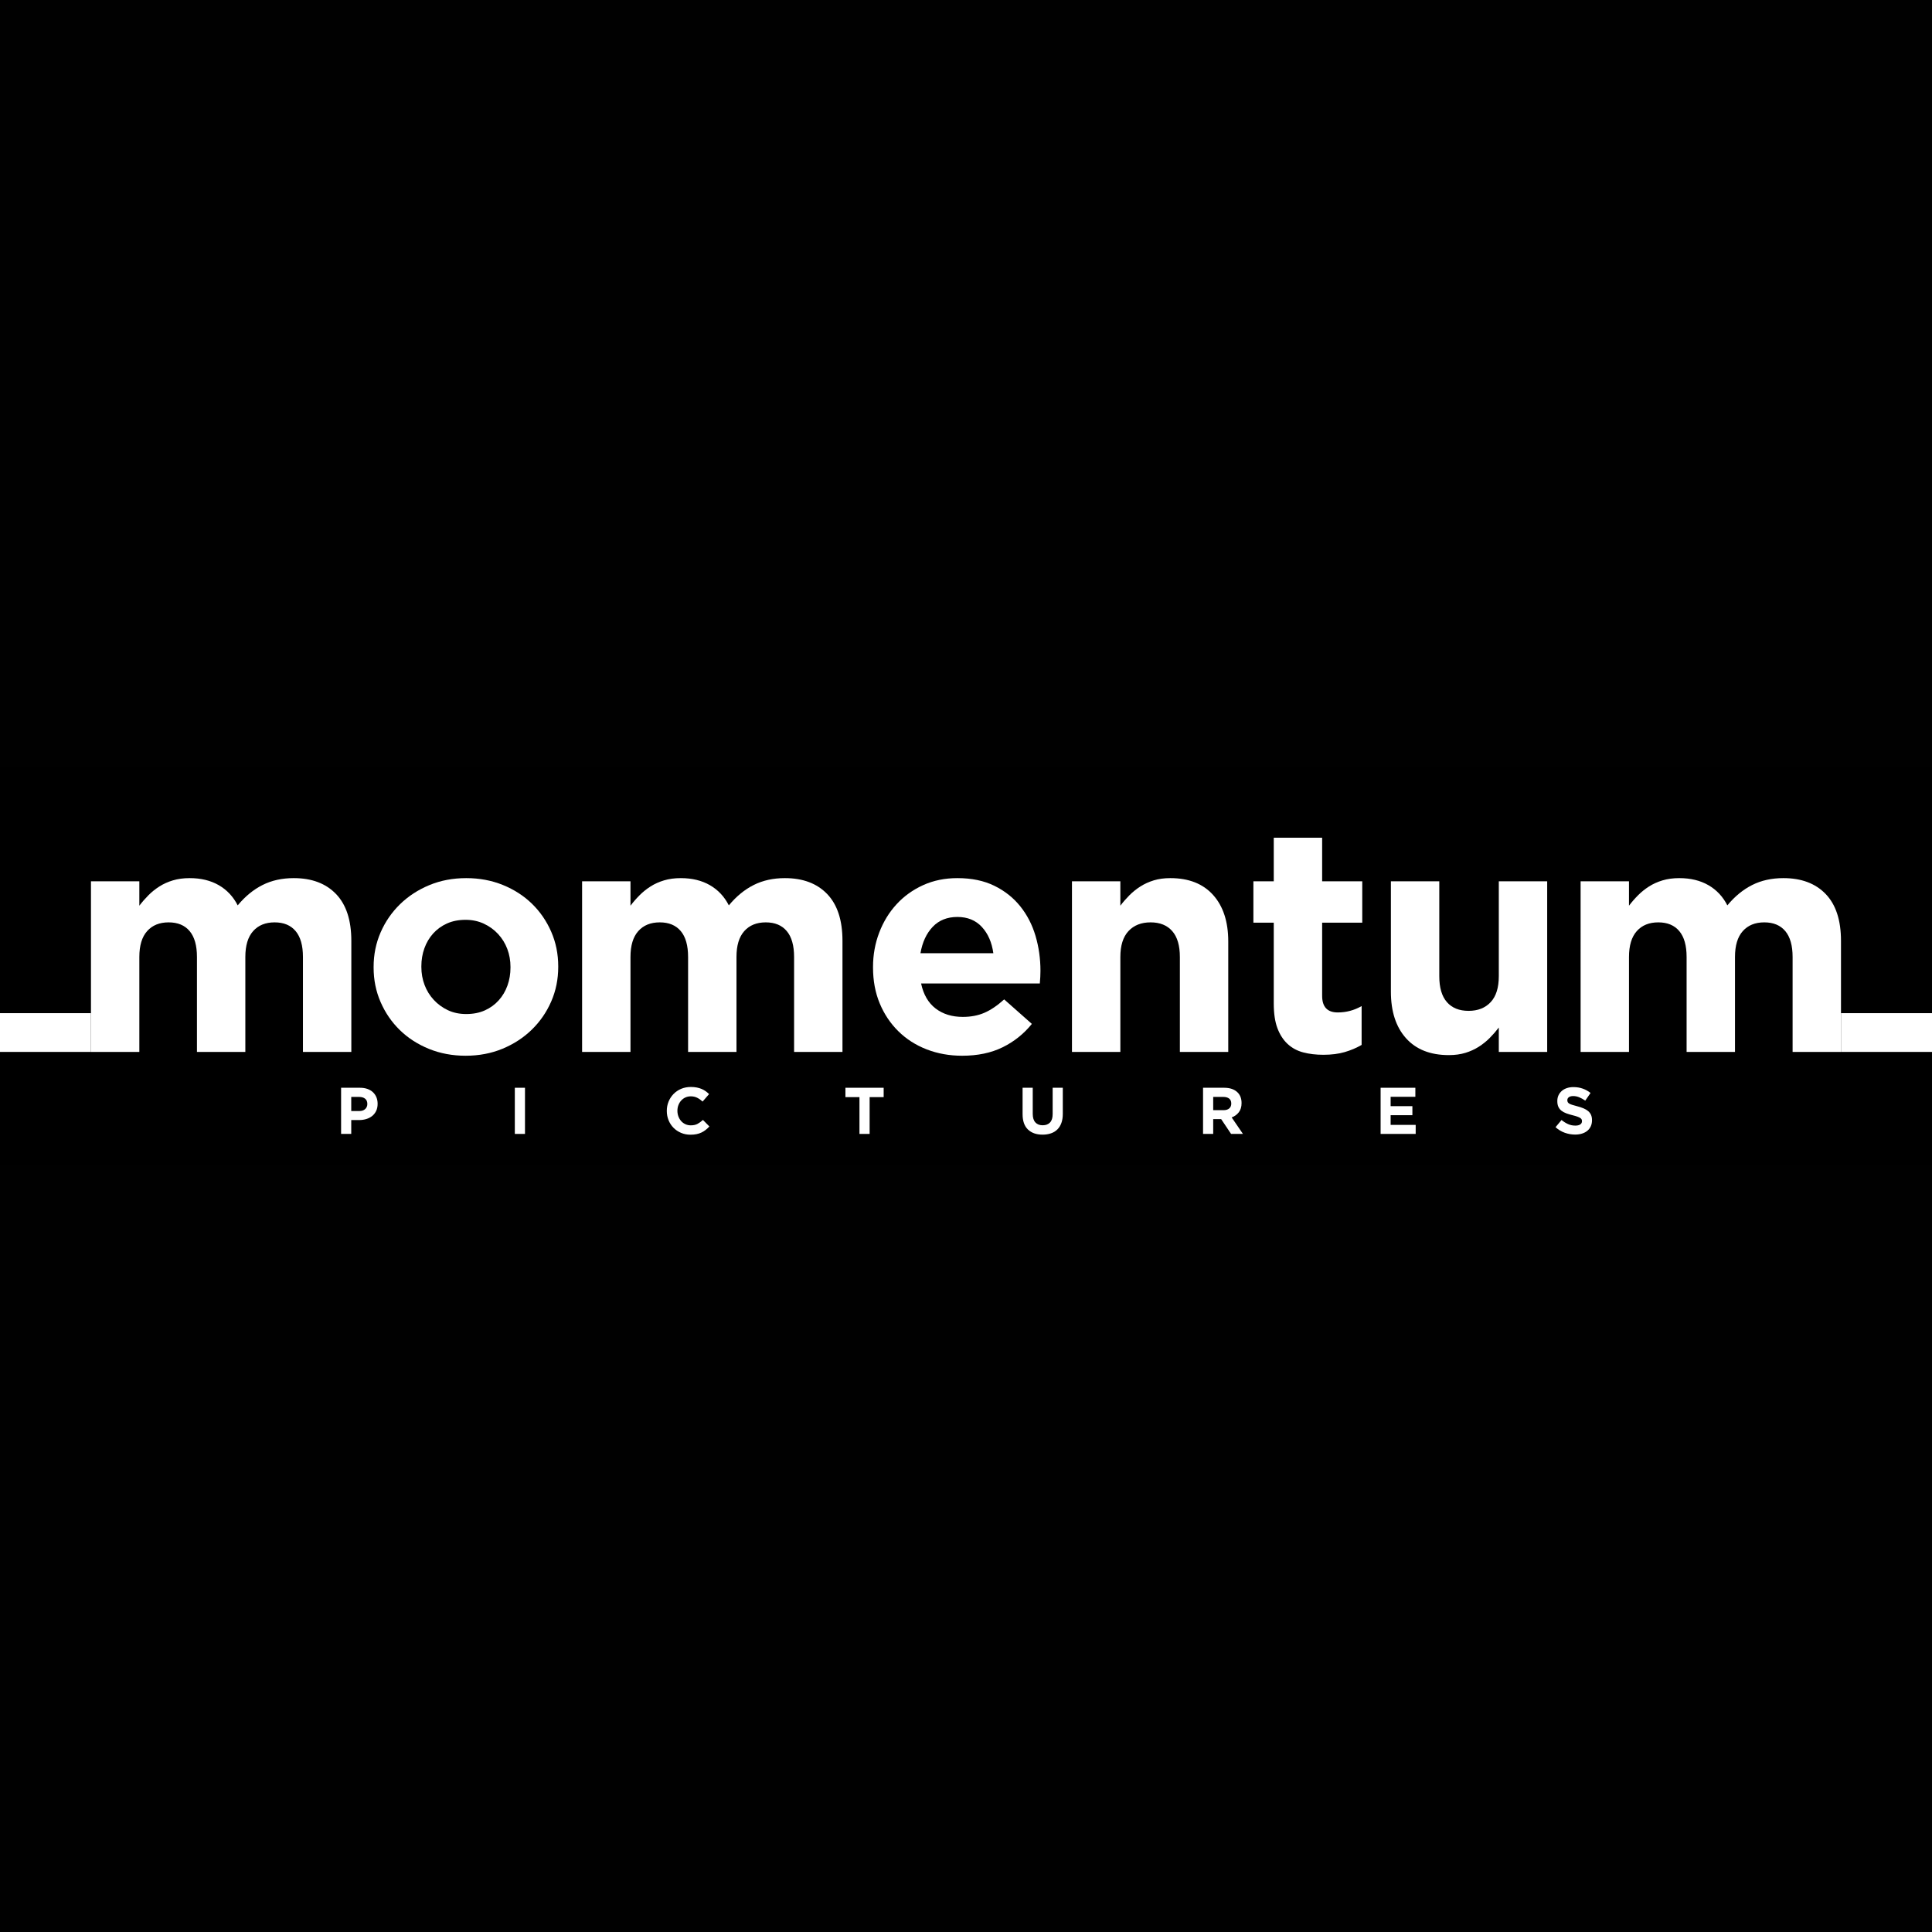
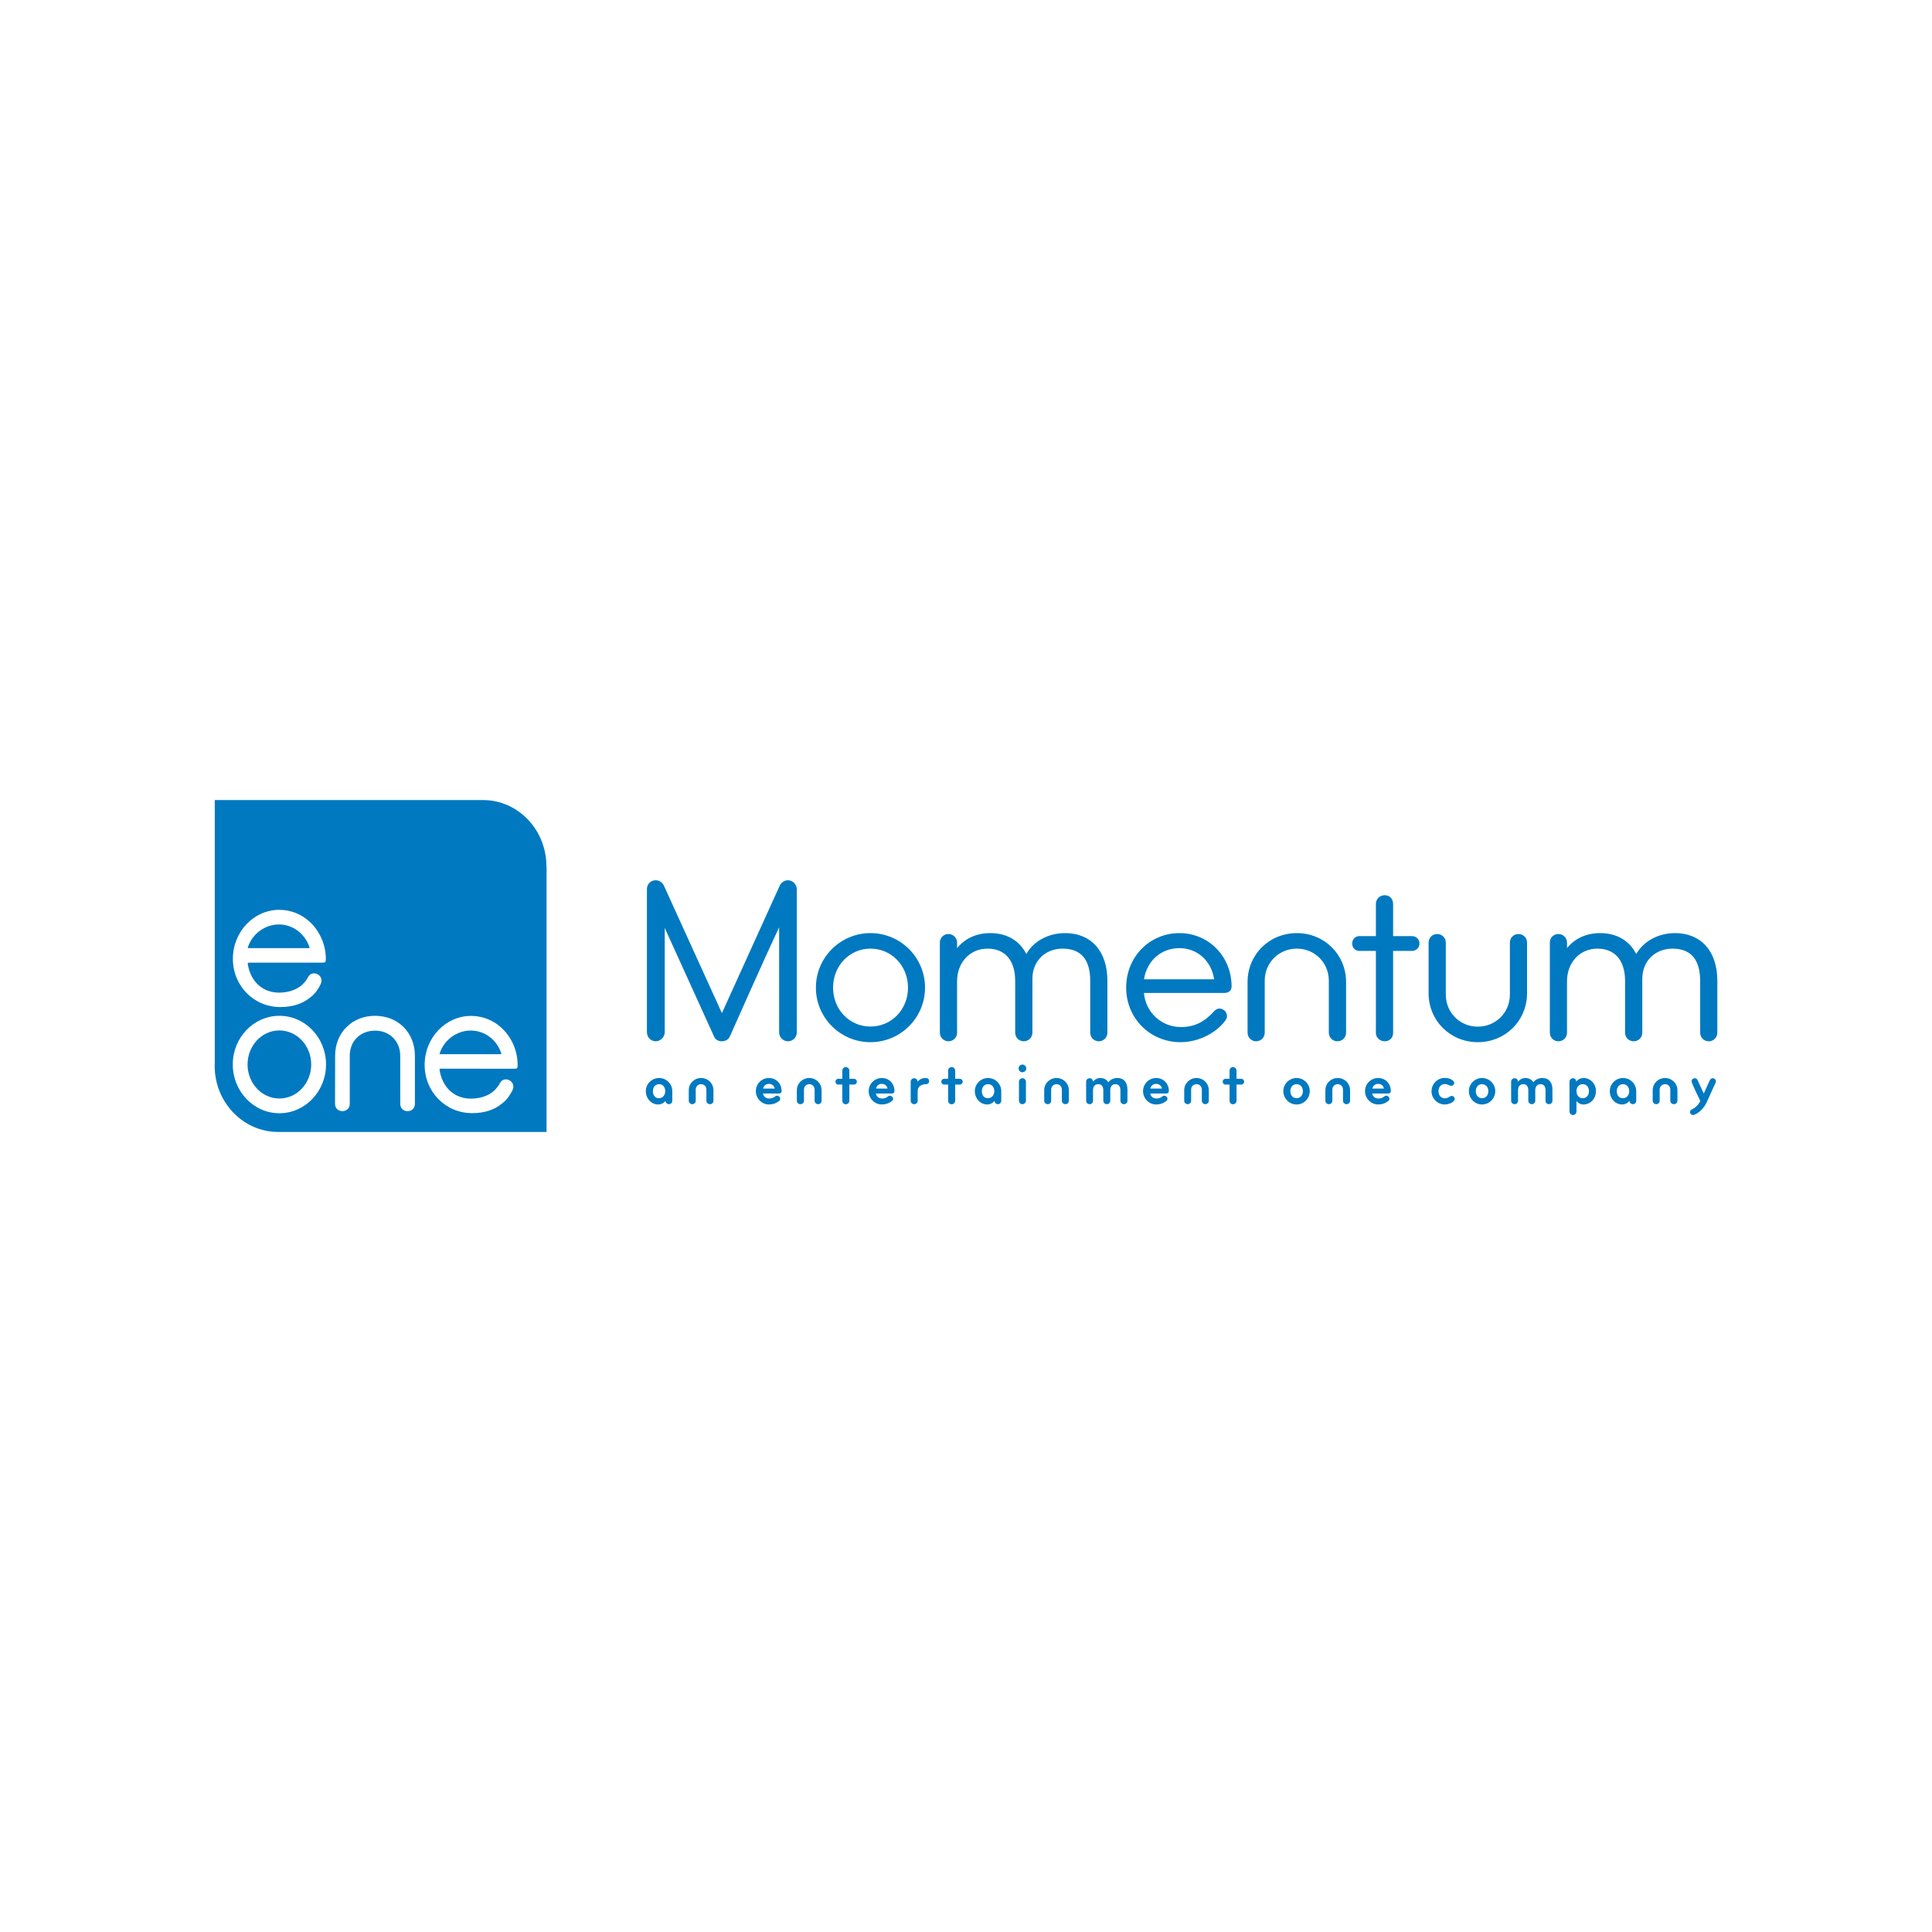
<svg xmlns="http://www.w3.org/2000/svg" viewBox="0 0 360 360" width="360" height="360" role="img" aria-label="eone-momentum (primary)">
-   <rect width="360" height="360" fill="#010101" />
-   <g transform="translate(0 142.9303) scale(0.36)">
-     <g data-rescale-wrap="1" transform="translate(0 -3.802)">
+   <rect width="360" height="360" fill="#FFFFFF" />
+   <g transform="translate(40 149.0783) scale(0.28)">
+     <g data-rescale-wrap="1" transform="translate(0 0.018)">
      <g>
-         <rect x="0" y="3.802" width="1000" height="205.943" />
-         <g>
-           <path fill="#FFFFFF" d="M47.081,62.934h25.042v12.625c1.425-1.88,2.993-3.68,4.696-5.394c1.7-1.715,3.597-3.233,5.684-4.561    c2.085-1.328,4.421-2.379,7.003-3.153c2.579-0.774,5.462-1.163,8.65-1.163c5.821,0,10.845,1.217,15.075,3.65    c4.227,2.435,7.496,5.918,9.804,10.454c3.842-4.645,8.126-8.158,12.849-10.537c4.723-2.379,10.105-3.568,16.147-3.568    c9.334,0,16.64,2.747,21.911,8.238c5.272,5.492,7.907,13.565,7.907,24.218v57.497h-25.042v-49.138    c0-5.917-1.264-10.383-3.789-13.394c-2.528-3.011-6.153-4.521-10.875-4.521c-4.725,0-8.43,1.507-11.119,4.521    c-2.692,3.011-4.037,7.477-4.037,13.394v49.138h-25.042v-49.138c0-5.917-1.264-10.383-3.79-13.394    c-2.529-3.011-6.151-4.521-10.874-4.521c-4.724,0-8.431,1.507-11.12,4.521c-2.693,3.011-4.037,7.477-4.037,13.394v49.138H47.081    V62.934z" />
-           <path fill="#FFFFFF" d="M240.995,153.221c-6.813,0-13.126-1.183-18.946-3.542c-5.822-2.363-10.848-5.603-15.076-9.721    c-4.229-4.12-7.552-8.953-9.967-14.5c-2.417-5.544-3.625-11.504-3.625-17.874v-0.33c0-6.37,1.208-12.33,3.625-17.877    c2.415-5.544,5.766-10.404,10.051-14.58c4.284-4.171,9.333-7.467,15.155-9.885c5.822-2.416,12.192-3.624,19.113-3.624    c6.809,0,13.123,1.182,18.946,3.542c5.822,2.362,10.846,5.602,15.076,9.72c4.225,4.12,7.55,8.954,9.966,14.498    c2.415,5.548,3.626,11.506,3.626,17.877v0.33c0,6.37-1.211,12.329-3.626,17.876c-2.416,5.547-5.765,10.407-10.05,14.581    c-4.284,4.173-9.337,7.469-15.156,9.885C254.283,152.011,247.915,153.221,240.995,153.221z M241.326,131.636    c3.624,0,6.836-0.631,9.638-1.894c2.801-1.263,5.191-2.992,7.168-5.191c1.977-2.195,3.484-4.749,4.53-7.66    c1.042-2.909,1.563-6.015,1.563-9.307v-0.33c0-3.296-0.55-6.397-1.647-9.309c-1.098-2.909-2.692-5.491-4.777-7.741    c-2.087-2.251-4.56-4.038-7.415-5.356c-2.855-1.317-5.986-1.976-9.391-1.976c-3.625,0-6.836,0.633-9.638,1.894    c-2.8,1.265-5.189,2.994-7.167,5.19c-1.978,2.199-3.486,4.751-4.53,7.661c-1.046,2.912-1.565,6.013-1.565,9.308v0.33    c0,3.294,0.548,6.399,1.648,9.308c1.098,2.912,2.69,5.494,4.777,7.743c2.086,2.255,4.532,4.038,7.332,5.354    C234.654,130.979,237.81,131.636,241.326,131.636z" />
-           <path fill="#FFFFFF" d="M301.295,62.934h25.042v12.625c1.424-1.88,2.991-3.68,4.696-5.394c1.7-1.715,3.596-3.233,5.683-4.561    c2.085-1.328,4.421-2.379,7.003-3.153c2.578-0.774,5.463-1.163,8.65-1.163c5.819,0,10.844,1.217,15.074,3.65    c4.228,2.435,7.496,5.918,9.803,10.454c3.843-4.645,8.127-8.158,12.851-10.537c4.722-2.379,10.105-3.568,16.146-3.568    c9.332,0,16.641,2.747,21.913,8.238c5.271,5.492,7.906,13.565,7.906,24.218v57.497h-25.042v-49.138    c0-5.917-1.265-10.383-3.79-13.394c-2.528-3.011-6.15-4.521-10.873-4.521c-4.725,0-8.432,1.507-11.121,4.521    c-2.693,3.011-4.037,7.477-4.037,13.394v49.138h-25.044v-49.138c0-5.917-1.263-10.383-3.788-13.394    c-2.529-3.011-6.152-4.521-10.875-4.521c-4.725,0-8.432,1.507-11.119,4.521c-2.692,3.011-4.039,7.477-4.039,13.394v49.138h-25.041    V62.934H301.295z" />
-           <path fill="#FFFFFF" d="M498.009,153.221c-6.591,0-12.716-1.103-18.37-3.295c-5.659-2.196-10.543-5.327-14.663-9.392    c-4.119-4.063-7.332-8.869-9.638-14.414c-2.306-5.548-3.46-11.724-3.46-18.536v-0.33c0-6.26,1.07-12.192,3.213-17.793    c2.142-5.602,5.133-10.488,8.979-14.662c3.843-4.173,8.429-7.469,13.757-9.886c5.327-2.416,11.229-3.625,17.712-3.625    c7.357,0,13.728,1.317,19.111,3.954c5.38,2.635,9.857,6.177,13.43,10.626c3.566,4.448,6.203,9.556,7.905,15.322    c1.702,5.766,2.553,11.78,2.553,18.04c0,0.988-0.025,2.033-0.081,3.132c-0.058,1.1-0.14,2.251-0.248,3.457h-61.452    c1.208,5.714,3.707,10.024,7.495,12.936c3.792,2.911,8.487,4.366,14.09,4.366c4.173,0,7.906-0.714,11.201-2.141    c3.295-1.428,6.698-3.735,10.214-6.923l14.335,12.688c-4.175,5.162-9.227,9.201-15.158,12.106    C513.002,151.765,506.026,153.221,498.009,153.221z M514.155,100.17c-0.77-5.603-2.746-10.133-5.932-13.592    c-3.187-3.46-7.413-5.189-12.687-5.189c-5.271,0-9.529,1.703-12.768,5.107c-3.242,3.407-5.354,7.964-6.343,13.675H514.155z" />
-           <path fill="#FFFFFF" d="M554.848,62.934h25.044v12.625c1.424-1.88,2.989-3.68,4.693-5.394c1.703-1.715,3.599-3.233,5.685-4.561    c2.085-1.328,4.394-2.379,6.919-3.153c2.526-0.774,5.382-1.163,8.567-1.163c9.558,0,16.941,2.912,22.16,8.731    c5.215,5.823,7.826,13.839,7.826,24.054v57.168H610.7v-49.139c0-5.917-1.317-10.382-3.954-13.394    c-2.637-3.012-6.372-4.521-11.201-4.521c-4.836,0-8.652,1.508-11.451,4.521c-2.804,3.011-4.201,7.477-4.201,13.394v49.139h-25.044    L554.848,62.934L554.848,62.934z" />
-           <path fill="#FFFFFF" d="M685,152.728c-3.847,0-7.331-0.413-10.463-1.236c-3.13-0.822-5.822-2.28-8.071-4.366    c-2.252-2.086-4.012-4.805-5.271-8.156c-1.265-3.35-1.896-7.606-1.896-12.767V84.354h-10.545V62.936h10.545V40.364h25.042v22.57    h20.761v21.418h-20.761v37.863c0,5.731,2.692,8.597,8.072,8.597c4.393,0,8.512-1.095,12.357-3.295v20.102    c-2.637,1.538-5.547,2.775-8.732,3.704C692.852,152.258,689.173,152.728,685,152.728z" />
-           <path fill="#FFFFFF" d="M749.913,152.893c-9.555,0-16.943-2.909-22.159-8.734c-5.216-5.82-7.826-13.841-7.826-24.054V62.934    h25.044v49.141c0,5.919,1.317,10.385,3.953,13.397c2.634,3.014,6.367,4.518,11.202,4.518c4.832,0,8.648-1.507,11.45-4.518    c2.801-3.011,4.202-7.477,4.202-13.397V62.934h25.041v88.309H775.78v-12.623c-1.431,1.88-2.994,3.675-4.697,5.395    c-1.702,1.713-3.598,3.235-5.684,4.563c-2.088,1.328-4.396,2.377-6.919,3.153C755.953,152.501,753.096,152.893,749.913,152.893z" />
-           <path fill="#FFFFFF" d="M818.12,62.934h25.041v12.625c1.426-1.88,2.991-3.68,4.696-5.394c1.702-1.715,3.596-3.233,5.684-4.561    c2.085-1.328,4.42-2.379,7.002-3.153c2.579-0.774,5.464-1.163,8.65-1.163c5.821,0,10.845,1.217,15.077,3.65    c4.226,2.435,7.496,5.918,9.803,10.454c3.842-4.645,8.126-8.158,12.849-10.537c4.723-2.379,10.107-3.568,16.145-3.568    c9.338,0,16.643,2.747,21.915,8.238c5.271,5.492,7.908,13.565,7.908,24.218v57.497h-25.042v-49.138    c0-5.917-1.266-10.383-3.789-13.394c-2.529-3.011-6.151-4.521-10.876-4.521c-4.723,0-8.429,1.507-11.118,4.521    c-2.694,3.011-4.036,7.477-4.036,13.394v49.138h-25.044v-49.138c0-5.917-1.263-10.383-3.789-13.394    c-2.528-3.011-6.153-4.521-10.873-4.521c-4.725,0-8.432,1.507-11.12,4.521c-2.694,3.011-4.037,7.477-4.037,13.394v49.138h-25.043    L818.12,62.934L818.12,62.934z" />
-         </g>
-         <g>
-           <path fill="#FFFFFF" d="M176.548,169.796h9.76c1.434,0,2.714,0.198,3.839,0.595c1.127,0.401,2.082,0.967,2.868,1.691    c0.785,0.729,1.386,1.6,1.807,2.613c0.421,1.01,0.632,2.131,0.632,3.36v0.067c0,1.389-0.251,2.606-0.751,3.653    s-1.19,1.923-2.065,2.629c-0.876,0.705-1.901,1.233-3.072,1.587c-1.172,0.352-2.428,0.526-3.77,0.526h-3.992v7.168h-5.256    L176.548,169.796L176.548,169.796z M185.968,181.844c1.318,0,2.341-0.348,3.072-1.042c0.727-0.693,1.091-1.554,1.091-2.573v-0.068    c0-1.183-0.38-2.082-1.142-2.697c-0.765-0.614-1.806-0.923-3.123-0.923h-4.061v7.304H185.968z" />
-           <path fill="#FFFFFF" d="M266.474,169.796h5.257v23.891h-5.257V169.796z" />
-           <path fill="#FFFFFF" d="M357.39,194.095c-1.753,0-3.379-0.317-4.881-0.956c-1.501-0.639-2.799-1.507-3.891-2.61    c-1.092-1.104-1.945-2.405-2.56-3.907c-0.614-1.503-0.922-3.106-0.922-4.813v-0.066c0-1.709,0.307-3.306,0.922-4.795    c0.613-1.489,1.467-2.798,2.56-3.925c1.092-1.126,2.4-2.014,3.924-2.664c1.523-0.646,3.207-0.973,5.053-0.973    c1.114,0,2.132,0.093,3.053,0.277c0.923,0.179,1.759,0.431,2.509,0.749c0.752,0.319,1.444,0.705,2.081,1.158    c0.639,0.458,1.229,0.959,1.775,1.503l-3.345,3.858c-0.934-0.843-1.884-1.505-2.851-1.98c-0.966-0.478-2.052-0.717-3.259-0.717    c-1.003,0-1.929,0.19-2.782,0.577c-0.854,0.39-1.589,0.924-2.2,1.607c-0.615,0.684-1.092,1.471-1.435,2.369    c-0.341,0.899-0.512,1.86-0.512,2.886v0.064c0,1.025,0.169,1.994,0.512,2.903s0.813,1.707,1.417,2.389s1.33,1.222,2.185,1.623    c0.854,0.398,1.791,0.595,2.815,0.595c1.364,0,2.52-0.247,3.464-0.75c0.943-0.501,1.882-1.183,2.815-2.047l3.345,3.378    c-0.614,0.66-1.251,1.252-1.911,1.774s-1.382,0.973-2.167,1.35c-0.783,0.377-1.643,0.658-2.575,0.854    C359.597,193.999,358.55,194.095,357.39,194.095z" />
-           <path fill="#FFFFFF" d="M444.859,174.642h-7.27v-4.846h19.794v4.846h-7.268v19.045h-5.257V174.642L444.859,174.642z" />
-           <path fill="#FFFFFF" d="M539.63,194.062c-3.206,0-5.732-0.89-7.576-2.661c-1.843-1.776-2.765-4.426-2.765-7.952v-13.652h5.257    v13.515c0,1.957,0.453,3.43,1.363,4.42c0.909,0.988,2.171,1.483,3.788,1.483s2.879-0.478,3.788-1.433    c0.91-0.956,1.364-2.391,1.364-4.302v-13.684h5.256v13.481c0,1.819-0.245,3.402-0.733,4.744c-0.487,1.342-1.188,2.463-2.099,3.361    c-0.91,0.899-2.014,1.571-3.311,2.013C542.667,193.838,541.223,194.062,539.63,194.062z" />
-           <path fill="#FFFFFF" d="M622.697,169.796h10.921c3.026,0,5.346,0.808,6.963,2.424c1.365,1.363,2.048,3.185,2.048,5.459v0.069    c0,1.931-0.473,3.508-1.416,4.726c-0.945,1.218-2.179,2.112-3.703,2.678l5.836,8.533h-6.143l-5.121-7.646h-0.067h-4.063v7.646    h-5.255V169.796L622.697,169.796z M633.276,181.399c1.297,0,2.295-0.307,2.987-0.921c0.694-0.615,1.04-1.437,1.04-2.46v-0.066    c0-1.138-0.363-1.99-1.092-2.56c-0.729-0.568-1.74-0.854-3.036-0.854h-5.223v6.861H633.276L633.276,181.399z" />
-           <path fill="#FFFFFF" d="M714.602,169.796h17.985v4.677h-12.798v4.845h11.261v4.675h-11.261v5.02h12.969v4.675h-18.156V169.796    L714.602,169.796z" />
-           <path fill="#FFFFFF" d="M815.28,194.026c-1.819,0-3.607-0.314-5.358-0.938c-1.752-0.627-3.346-1.59-4.779-2.886l3.106-3.719    c1.092,0.886,2.212,1.593,3.361,2.115c1.149,0.521,2.406,0.784,3.773,0.784c1.092,0,1.938-0.196,2.54-0.596    c0.602-0.398,0.903-0.95,0.903-1.657v-0.065c0-0.344-0.063-0.645-0.189-0.905c-0.124-0.26-0.364-0.507-0.718-0.73    c-0.354-0.232-0.845-0.456-1.472-0.688c-0.626-0.227-1.441-0.464-2.445-0.718c-1.211-0.292-2.306-0.624-3.286-0.985    c-0.98-0.366-1.812-0.817-2.498-1.35c-0.684-0.534-1.213-1.2-1.591-1.998c-0.377-0.794-0.564-1.784-0.564-2.968v-0.069    c0-1.092,0.201-2.076,0.609-2.952c0.407-0.874,0.979-1.631,1.712-2.267c0.733-0.639,1.612-1.13,2.632-1.47    c1.021-0.34,2.144-0.513,3.372-0.513c1.751,0,3.361,0.263,4.829,0.787c1.468,0.523,2.818,1.275,4.045,2.252l-2.729,3.96    c-1.07-0.729-2.116-1.303-3.141-1.727c-1.024-0.421-2.046-0.629-3.071-0.629c-1.023,0-1.793,0.198-2.304,0.598    c-0.512,0.398-0.767,0.892-0.767,1.484v0.067c0,0.387,0.071,0.723,0.223,1.006c0.147,0.284,0.414,0.542,0.804,0.768    c0.389,0.23,0.916,0.446,1.59,0.648c0.677,0.206,1.525,0.446,2.549,0.717c1.211,0.32,2.286,0.678,3.236,1.076    c0.946,0.397,1.742,0.877,2.396,1.433c0.65,0.558,1.141,1.21,1.472,1.962c0.33,0.751,0.497,1.65,0.497,2.697v0.067    c0,1.185-0.217,2.237-0.646,3.156c-0.432,0.924-1.029,1.695-1.799,2.32c-0.767,0.626-1.687,1.105-2.749,1.434    C817.757,193.859,816.575,194.026,815.28,194.026z" />
-         </g>
-         <rect x="0" y="131.182" fill="#FFFFFF" width="47.081" height="20.061" />
-         <rect x="952.889" y="131.182" fill="#FFFFFF" width="47.111" height="20.061" />
+         <path fill="#0079C1" d="M178.584-0.018H0.069v175.702c0,0.398-0.069,0.729-0.069,1.123c0,24.309,18.909,44.044,42.221,44.044   H220.87V44.025l-0.102-0.135C220.704,19.651,201.795-0.018,178.584-0.018" />
+         <path fill="#FFFFFF" d="M198.714,178.797L198.714,178.797l-48.313-0.068c-0.463,0-0.761,0.268-0.761,0.598   c1.591,11.324,9.408,19.34,20.797,19.34c5.896,0,11.092-1.59,14.999-4.769c1.79-1.591,3.279-3.446,4.504-5.696   c2.848-5.168,11.227-0.993,8.179,5.033c-1.424,2.913-3.675,6.291-6.787,8.609c-5.266,4.437-12.021,6.491-19.967,6.491   c-17.717,0-31.625-14.107-31.625-32.121c0-18.015,13.908-32.586,30.896-32.586c8.081,0,15.597,3.182,21.424,9.074   c6.124,6.226,9.668,15.035,9.538,23.841C201.599,178.663,201.302,178.797,198.714,178.797" />
+         <path fill="#FFFFFF" d="M133.25,202.305c-0.163,6.294-9.603,6.294-9.737,0l-0.029-32.187c0-9.604-6.987-16.619-16.561-16.688   h-0.196c-4.704,0-9.009,1.656-12.089,4.703c-3.08,2.979-4.732,7.284-4.732,11.984v32.056c0,6.425-9.803,6.49-9.803-0.064   l0.065-31.991c0-7.414,2.649-14.169,7.52-19.003c4.867-4.903,11.621-7.552,19.039-7.552h0.265   c15.231,0.13,26.258,11.324,26.258,26.555V202.305z" />
+         <path fill="#FFFFFF" d="M43.051,208.4c-17.119,0-30.998-14.572-30.998-32.451c0-17.884,13.879-32.386,30.998-32.386   c17.184,0,31.06,14.502,31.06,32.386C74.11,193.828,60.235,208.4,43.051,208.4" />
+         <path fill="#FFFFFF" d="M43.015,73.029c8.048,0,15.568,3.182,21.395,9.074c6.06,6.226,9.701,15.101,9.567,23.845   c0,2.116-0.33,2.25-2.914,2.25H22.75c-0.497,0-0.761,0.199-0.761,0.529c1.559,11.39,9.404,19.405,20.83,19.405   c5.892,0,11.093-1.656,14.966-4.834c1.754-1.525,3.312-3.377,4.504-5.697c2.845-5.098,11.223-0.992,8.143,5.1   c-1.42,2.913-3.638,6.294-6.719,8.545c-5.334,4.435-12.052,6.489-20.032,6.489c-17.684,0-31.56-14.107-31.56-32.121   C12.122,87.67,25.997,73.029,43.015,73.029" />
+         <path fill="#0079C1" d="M381.535,53.361c-2.316,0-4.468,1.39-5.461,3.51l-38.51,84.901l-38.579-84.768   c-1.058-2.254-3.112-3.644-5.497-3.644c-3.243,0-5.827,2.582-5.827,5.829v95.302c0,3.309,2.649,6.022,5.827,6.022   c3.214,0,6.026-2.844,6.026-6.022V85.086l32.752,72.12c0.892,2.186,2.747,3.309,5.298,3.309c2.414,0,4.436-1.253,5.331-3.309   c0.265-0.532,22.747-51.392,32.748-72.519v69.936c0,3.247,2.682,5.892,5.893,5.892c3.247,0,5.863-2.645,5.863-5.892V59.322   C387.398,56.143,384.68,53.361,381.535,53.361" />
+         <path fill="#0079C1" d="M436.406,150.716c-13.941,0-24.867-11.324-24.867-25.896c0-14.567,10.926-25.96,24.867-25.96   c14.038,0,25,11.393,25,25.96C461.406,139.392,450.444,150.716,436.406,150.716 M436.406,88.528c-20,0-36.292,16.224-36.292,36.292   c0,20.069,16.292,36.293,36.292,36.293c20.032,0,36.324-16.224,36.324-36.293C472.73,104.752,456.438,88.528,436.406,88.528" />
+         <path fill="#0079C1" d="M582.67,154.757c0,3.243,2.515,5.758,5.726,5.758c3.214,0,5.696-2.515,5.696-5.758v-34.571   c0-19.535-10.727-31.657-28.146-31.657c-11.158,0-21.028,5.363-25.762,13.908c-4.666-9.009-13.082-13.908-24.007-13.908   c-9.14,0-16.724,3.442-22.12,9.998v-3.707c0-3.113-2.547-5.692-5.762-5.692c-3.146,0-5.693,2.515-5.693,5.692v59.938   c0,3.243,2.547,5.758,5.693,5.758c3.243,0,5.762-2.515,5.762-5.758v-34.107c0-12.585,8.541-21.789,20.268-21.789   c11.687,0,18.409,7.813,18.409,21.524v34.372c0,3.243,2.551,5.758,5.695,5.758c3.211,0,5.763-2.515,5.763-5.758v-35.963   c0-11.523,8.443-19.934,20.064-19.934c12.253,0,18.413,7.218,18.413,21.524V154.757z" />
+         <path fill="#0079C1" d="M665.121,119.258h-46.656c1.856-12.252,11.357-20.731,23.545-20.731   C653.898,98.526,663.335,107.006,665.121,119.258 M673.663,143.693c0-1.388-0.659-2.845-1.787-3.772   c-0.924-0.729-2.083-1.192-3.178-1.192c-1.424,0-2.616,0.663-3.71,1.921c-6.487,7.219-13.242,10.396-21.954,10.396   c-13.013,0-23.576-9.867-24.605-22.714h53.68c2.75,0,4.635-1.656,4.635-4.305c0-19.935-15.264-35.499-34.733-35.499   c-19.87,0-35.431,15.895-35.431,36.292c0,20.334,15.895,36.293,36.158,36.293c13.245,0,24.537-7.153,29.77-14.304   C673.235,145.947,673.663,144.82,673.663,143.693" />
+         <path fill="#0079C1" d="M741.449,154.757c0,3.243,2.515,5.758,5.727,5.758c3.246,0,5.762-2.515,5.762-5.758V121.11   c0-18.278-14.438-32.582-32.781-32.582c-18.38,0-32.78,14.304-32.78,32.582v33.646c0,3.243,2.514,5.758,5.696,5.758   c3.21,0,5.726-2.515,5.726-5.758v-34.571c0-11.922,9.371-21.325,21.358-21.325c11.955,0,21.293,9.403,21.293,21.325V154.757z" />
+         <path fill="#0079C1" d="M796.813,90.515h-12.581V69.058c0-3.312-2.385-5.762-5.53-5.762c-3.345,0-5.929,2.517-5.929,5.762v21.457   h-10.958c-2.751,0-4.834,2.119-4.834,4.968c0,2.783,2.083,4.899,4.834,4.899h10.958v54.574c0,3.109,2.584,5.559,5.929,5.559   c3.211,0,5.53-2.315,5.53-5.559v-54.574h12.581c2.747,0,4.969-2.185,4.969-4.899C801.782,92.634,799.561,90.515,796.813,90.515" />
+         <path fill="#0079C1" d="M840.589,161.113c18.38,0,32.784-14.304,32.784-32.65V94.819c0-3.178-2.518-5.692-5.729-5.692   c-3.21,0-5.696,2.515-5.696,5.692v34.636c0,11.923-9.403,21.326-21.358,21.326c-11.951,0-21.289-9.403-21.289-21.326V94.819   c0-3.178-2.519-5.692-5.763-5.692c-3.178,0-5.696,2.515-5.696,5.692v33.644C807.841,146.81,822.245,161.113,840.589,161.113" />
+         <path fill="#0079C1" d="M971.854,88.528c-11.158,0-20.994,5.432-25.827,13.908c-4.605-9.009-13.082-13.908-24.011-13.908   c-9.104,0-16.688,3.442-22.055,9.934v-3.643c0-3.113-2.548-5.692-5.727-5.692c-3.21,0-5.696,2.515-5.696,5.692v59.938   c0,3.243,2.486,5.758,5.696,5.758c3.211,0,5.727-2.515,5.727-5.758v-34.107c0-12.585,8.544-21.789,20.234-21.789   s18.409,7.881,18.409,21.524v34.372c0,3.243,2.486,5.758,5.696,5.758c3.279,0,5.763-2.515,5.763-5.758v-35.897   c0-11.589,8.442-19.999,20.102-19.999c12.186,0,18.412,7.218,18.412,21.524v34.372c0,3.243,2.478,5.758,5.725,5.758   c3.182,0,5.697-2.515,5.697-5.758v-34.571C1000,100.65,989.205,88.528,971.854,88.528" />
+         <path fill="#0079C1" d="M295.607,198.398c-2.649,0-3.972-2.116-3.972-4.7c0-2.519,1.457-4.635,4.138-4.635   c2.581,0,4.073,2.116,4.073,4.635C299.847,196.282,298.256,198.398,295.607,198.398 M295.774,184.954   c-4.87,0-8.842,3.906-8.842,8.744c0,4.899,3.643,8.874,8.245,8.874c2.221,0,4.337-1.392,4.837-2.518   c0,1.257,1.022,2.319,2.247,2.319c1.293,0,2.287-0.993,2.287-2.251v-6.425C304.547,188.86,300.572,184.954,295.774,184.954" />
+         <path fill="#0079C1" d="M323.721,184.954c-4.537,0-8.211,3.576-8.211,8.146v7.022c0,1.258,1.058,2.251,2.319,2.251   c1.29,0,2.315-0.993,2.315-2.251v-7.486c0-1.986,1.457-3.573,3.577-3.573c2.12,0,3.508,1.587,3.508,3.573v7.486   c0,1.258,1.131,2.251,2.384,2.251c1.261,0,2.319-0.993,2.319-2.251v-7.022C331.932,188.53,328.257,184.954,323.721,184.954" />
+         <path fill="#0079C1" d="M364.981,191.977c0.464-1.92,1.787-3.116,3.841-3.116c2.051,0,3.508,1.326,3.939,3.116H364.981z    M368.822,184.954c-4.834,0-8.675,3.906-8.675,8.744c0,4.899,3.939,8.874,8.708,8.874c2.417,0,5.066-0.797,6.954-2.518   c0.398-0.33,0.562-0.794,0.562-1.192c0-0.595-0.232-1.192-0.729-1.588c-0.398-0.333-0.862-0.528-1.29-0.528   c-0.529,0-1.126,0.195-1.623,0.659c-0.928,0.729-2.022,1.192-3.642,1.192c-2.32,0-3.94-1.323-4.171-3.313h10.726   c0.895,0,1.656-0.663,1.656-1.587C377.298,188.6,373.689,184.954,368.822,184.954" />
+         <path fill="#0079C1" d="M395.711,184.954c-4.537,0-8.28,3.576-8.28,8.146v7.022c0,1.258,1.091,2.251,2.384,2.251   c1.294,0,2.352-0.993,2.352-2.251v-7.486c0-1.986,1.424-3.573,3.544-3.573c2.116,0,3.544,1.587,3.544,3.573v7.486   c0,1.258,1.059,2.251,2.349,2.251c1.261,0,2.282-0.993,2.282-2.251v-7.022C403.886,188.53,400.277,184.954,395.711,184.954" />
+         <path fill="#0079C1" d="M425.448,185.482h-3.08v-5.493c0-1.261-1.127-2.319-2.386-2.319c-1.26,0-2.286,1.059-2.286,2.319v5.493   h-2.714c-1.059,0-1.856,0.798-1.856,1.921c0,1.062,0.797,1.921,1.856,1.921h2.714v10.73c0,1.326,1.026,2.385,2.286,2.385   c1.258,0,2.386-1.059,2.386-2.385v-10.73h3.08c1.058,0,1.92-0.859,1.92-1.921C427.368,186.28,426.505,185.482,425.448,185.482" />
+         <path fill="#0079C1" d="M440.146,191.977c0.398-1.92,1.79-3.116,3.813-3.116c2.05,0,3.507,1.326,3.869,3.116H440.146z    M443.958,184.954c-4.806,0-8.712,3.906-8.712,8.744c0,4.899,3.942,8.874,8.741,8.874c2.42,0,5-0.797,6.921-2.518   c0.398-0.33,0.598-0.794,0.598-1.192c0-0.595-0.265-1.192-0.764-1.588c-0.362-0.333-0.827-0.528-1.29-0.528   c-0.529,0-1.092,0.195-1.652,0.659c-0.83,0.729-1.99,1.192-3.581,1.192c-2.283,0-3.907-1.323-4.171-3.313h10.694   c0.898,0,1.659-0.663,1.659-1.587C452.401,188.6,448.792,184.954,443.958,184.954" />
+         <path fill="#0079C1" d="M473.427,184.954c-2.515,0-3.972,0.598-5.631,2.449c0-1.258-0.993-2.315-2.283-2.315   c-1.257,0-2.32,1.058-2.32,2.315v12.72c0,1.258,1.063,2.251,2.32,2.251c1.29,0,2.319-0.993,2.319-2.251v-6.559   c0-3.179,2.812-4.501,5.595-4.501c1.192,0,2.052-0.862,2.052-2.055S474.619,184.954,473.427,184.954" />
+         <path fill="#0079C1" d="M495.88,185.482h-3.08v-5.493c0-1.261-1.094-2.319-2.385-2.319c-1.261,0-2.319,1.059-2.319,2.319v5.493   h-2.648c-1.091,0-1.889,0.798-1.889,1.921c0,1.062,0.797,1.921,1.889,1.921h2.648v10.73c0,1.326,1.059,2.385,2.319,2.385   c1.291,0,2.385-1.059,2.385-2.385v-10.73h3.08c1.09,0,1.92-0.859,1.92-1.921C497.8,186.28,496.97,185.482,495.88,185.482" />
+         <path fill="#0079C1" d="M514.557,198.398c-2.685,0-4.008-2.116-4.008-4.7c0-2.519,1.49-4.635,4.139-4.635s4.138,2.116,4.138,4.635   C518.825,196.282,517.202,198.398,514.557,198.398 M514.688,184.954c-4.835,0-8.81,3.906-8.81,8.744   c0,4.899,3.642,8.874,8.244,8.874c2.218,0,4.341-1.392,4.834-2.518c0,1.257,1.029,2.319,2.254,2.319   c1.29,0,2.255-0.993,2.255-2.251v-6.425C523.465,188.86,519.488,184.954,514.688,184.954" />
+         <path fill="#0079C1" d="M537.502,176.015c-1.391,0-2.485,1.126-2.485,2.583c0,1.392,1.095,2.515,2.485,2.515   c1.458,0,2.617-1.123,2.617-2.515C540.119,177.141,538.96,176.015,537.502,176.015" />
+         <path fill="#0079C1" d="M537.502,185.088c-1.261,0-2.254,1.127-2.254,2.315v12.651c0,1.257,0.993,2.319,2.254,2.319   c1.291,0,2.385-1.063,2.385-2.319v-12.651C539.887,186.215,538.793,185.088,537.502,185.088" />
+         <path fill="#0079C1" d="M560.252,184.954c-4.536,0-8.211,3.576-8.211,8.146v7.022c0,1.258,1.092,2.251,2.349,2.251   c1.261,0,2.283-0.993,2.283-2.251v-7.486c0-1.986,1.456-3.573,3.579-3.573c2.084,0,3.545,1.587,3.545,3.573v7.486   c0,1.258,1.092,2.251,2.349,2.251c1.261,0,2.283-0.993,2.283-2.251v-7.022C568.429,188.53,564.79,184.954,560.252,184.954" />
+         <path fill="#0079C1" d="M600.683,184.954c-2.616,0-4.837,1.261-5.96,2.848c-1.095-1.786-2.914-2.848-5.331-2.848   c-2.055,0-3.744,1.062-4.902,2.449c0-1.258-0.957-2.315-2.183-2.315c-1.326,0-2.355,1.058-2.355,2.315v12.72   c0,1.258,1.029,2.251,2.355,2.251c1.226,0,2.219-0.993,2.219-2.251v-7.022c0-2.052,0.928-4.037,3.508-4.037   c2.384,0,3.344,1.786,3.344,4.037v7.022c0,1.258,1.092,2.251,2.316,2.251c1.293,0,2.319-0.993,2.319-2.251v-7.022   c0-2.052,0.895-4.037,3.479-4.037c2.349,0,3.275,1.786,3.275,4.037v7.022c0,1.258,1.063,2.251,2.355,2.251   c1.29,0,2.316-0.993,2.316-2.251v-7.421C607.438,188.136,605.318,184.954,600.683,184.954" />
+         <path fill="#0079C1" d="M622.669,191.977c0.464-1.92,1.822-3.116,3.878-3.116c2.051,0,3.507,1.326,3.869,3.116H622.669z    M626.547,184.954c-4.835,0-8.712,3.906-8.712,8.744c0,4.899,3.906,8.874,8.74,8.874c2.422,0,4.972-0.797,6.922-2.518   c0.398-0.33,0.598-0.794,0.598-1.192c0-0.595-0.265-1.192-0.729-1.588c-0.431-0.333-0.862-0.528-1.29-0.528   c-0.598,0-1.159,0.195-1.66,0.659c-0.891,0.729-2.019,1.192-3.638,1.192c-2.287,0-3.91-1.323-4.174-3.313h10.762   c0.862,0,1.652-0.663,1.652-1.587C635.019,188.6,631.38,184.954,626.547,184.954" />
+         <path fill="#0079C1" d="M653.399,184.954c-4.538,0-8.18,3.576-8.18,8.146v7.022c0,1.258,1.025,2.251,2.286,2.251   c1.258,0,2.319-0.993,2.319-2.251v-7.486c0-1.986,1.457-3.573,3.574-3.573c2.119,0,3.543,1.587,3.543,3.573v7.486   c0,1.258,1.059,2.251,2.353,2.251c1.225,0,2.286-0.993,2.286-2.251v-7.022C661.581,188.53,657.936,184.954,653.399,184.954" />
+         <path fill="#0079C1" d="M683.168,185.482h-3.146v-5.493c0-1.261-1.062-2.319-2.352-2.319c-1.257,0-2.283,1.059-2.283,2.319v5.493   h-2.718c-1.091,0-1.855,0.798-1.855,1.921c0,1.062,0.765,1.921,1.855,1.921h2.718v10.73c0,1.326,1.026,2.385,2.283,2.385   c1.29,0,2.352-1.059,2.352-2.385v-10.73h3.146c1.062,0,1.921-0.859,1.921-1.921C685.089,186.28,684.229,185.482,683.168,185.482" />
+         <path fill="#0079C1" d="M720.025,198.398c-2.682,0-4.174-2.116-4.174-4.7c0-2.519,1.492-4.635,4.174-4.635   c2.58,0,4.172,2.116,4.172,4.635C724.197,196.282,722.605,198.398,720.025,198.398 M720.025,184.954   c-4.87,0-8.841,3.906-8.841,8.744c0,4.899,3.971,8.874,8.841,8.874c4.799,0,8.741-3.975,8.741-8.874   C728.767,188.86,724.824,184.954,720.025,184.954" />
+         <path fill="#0079C1" d="M747.407,184.954c-4.566,0-8.244,3.576-8.244,8.146v7.022c0,1.258,1.062,2.251,2.319,2.251   c1.257,0,2.315-0.993,2.315-2.251v-7.486c0-1.986,1.457-3.573,3.609-3.573c2.087,0,3.479,1.587,3.479,3.573v7.486   c0,1.258,1.095,2.251,2.385,2.251c1.258,0,2.319-0.993,2.319-2.251v-7.022C755.59,188.53,751.915,184.954,747.407,184.954" />
+         <path fill="#0079C1" d="M770.425,191.977c0.429-1.92,1.819-3.116,3.842-3.116c2.084,0,3.508,1.326,3.87,3.116H770.425z    M774.267,184.954c-4.806,0-8.712,3.906-8.712,8.744c0,4.899,3.942,8.874,8.741,8.874c2.421,0,5.001-0.797,6.921-2.518   c0.399-0.33,0.598-0.794,0.598-1.192c0-0.595-0.265-1.192-0.765-1.588c-0.361-0.333-0.826-0.528-1.29-0.528   c-0.528,0-1.123,0.195-1.652,0.659c-0.898,0.729-1.957,1.192-3.609,1.192c-2.254,0-3.877-1.323-4.174-3.313h10.726   c0.899,0,1.66-0.663,1.66-1.587C782.71,188.6,779.101,184.954,774.267,184.954" />
+         <path fill="#0079C1" d="M823.34,196.876c-0.528,0-0.993,0.131-1.457,0.464c-0.598,0.399-1.623,1.123-3.279,1.123   c-2.649,0-4.17-2.181-4.17-4.699c0-2.584,1.521-4.77,4.17-4.77c1.156,0,2.084,0.33,2.913,0.794   c0.497,0.269,0.896,0.333,1.295,0.333c0.695,0,1.29-0.199,1.688-0.728c0.231-0.33,0.395-0.729,0.395-1.063   c0-0.659-0.265-1.188-0.83-1.652c-1.388-1.196-3.377-1.79-5.461-1.79c-4.834,0-8.81,4.041-8.81,8.875s3.976,8.809,8.81,8.809   c2.286,0,4.867-0.992,5.925-2.254c0.464-0.395,0.695-0.992,0.695-1.521c0-0.464-0.13-0.928-0.492-1.258   C824.365,197.076,823.833,196.876,823.34,196.876" />
+         <path fill="#0079C1" d="M843.405,198.398c-2.616,0-4.14-2.116-4.14-4.7c0-2.519,1.523-4.635,4.14-4.635   c2.648,0,4.207,2.116,4.207,4.635C847.612,196.282,846.054,198.398,843.405,198.398 M843.405,184.954   c-4.803,0-8.745,3.906-8.745,8.744c0,4.899,3.942,8.874,8.745,8.874c4.866,0,8.81-3.975,8.81-8.874   C852.215,188.86,848.271,184.954,843.405,184.954" />
+         <path fill="#0079C1" d="M883.539,184.954c-2.616,0-4.835,1.261-5.994,2.848c-1.059-1.786-2.914-2.848-5.331-2.848   c-2.055,0-3.743,1.062-4.867,2.449c0-1.258-0.96-2.315-2.217-2.315c-1.294,0-2.353,1.058-2.353,2.315v12.72   c0,1.258,1.059,2.251,2.353,2.251c1.257,0,2.25-0.993,2.25-2.251v-7.022c0-2.052,0.896-4.037,3.476-4.037   c2.385,0,3.348,1.786,3.348,4.037v7.022c0,1.258,1.091,2.251,2.349,2.251c1.29,0,2.283-0.993,2.283-2.251v-7.022   c0-2.052,0.928-4.037,3.479-4.037c2.417,0,3.345,1.786,3.345,4.037v7.022c0,1.258,1.025,2.251,2.287,2.251   c1.29,0,2.315-0.993,2.315-2.251v-7.421C890.261,188.136,888.141,184.954,883.539,184.954" />
+         <path fill="#0079C1" d="M910.427,198.398c-2.649,0-4.175-2.116-4.175-4.7c0-2.519,1.525-4.635,4.175-4.635   c2.648,0,4.139,2.116,4.139,4.635C914.565,196.282,913.075,198.398,910.427,198.398 M910.924,184.954   c-2.187,0-3.939,1.127-4.803,2.449c0-1.521-1.191-2.315-2.151-2.315c-1.29,0-2.349,1.058-2.349,2.315v19.869   c0,1.258,1.059,2.319,2.349,2.319c1.261,0,2.282-1.062,2.282-2.319v-7.149c0.631,1.188,2.485,2.449,4.672,2.449   c4.671,0,8.313-3.975,8.313-8.874C919.236,188.86,915.595,184.954,910.924,184.954" />
+         <path fill="#0079C1" d="M937.084,198.398c-2.649,0-4.008-2.116-4.008-4.7c0-2.519,1.521-4.635,4.138-4.635   c2.652,0,4.143,2.116,4.143,4.635C941.356,196.282,939.766,198.398,937.084,198.398 M937.214,184.954   c-4.798,0-8.773,3.906-8.773,8.744c0,4.899,3.643,8.874,8.245,8.874c2.188,0,4.305-1.392,4.805-2.518   c0,1.257,1.021,2.319,2.315,2.319c1.226,0,2.222-0.993,2.222-2.251v-6.425C946.027,188.86,942.085,184.954,937.214,184.954" />
+         <path fill="#0079C1" d="M965.229,184.954c-4.533,0-8.244,3.576-8.244,8.146v7.022c0,1.258,1.124,2.251,2.349,2.251   c1.228,0,2.286-0.993,2.286-2.251v-7.486c0-1.986,1.49-3.573,3.609-3.573c2.087,0,3.476,1.587,3.476,3.573v7.486   c0,1.258,1.095,2.251,2.421,2.251c1.257,0,2.319-0.993,2.319-2.251v-7.022C973.445,188.53,969.733,184.954,965.229,184.954" />
+         <path fill="#0079C1" d="M996.984,185.088c-0.826,0-1.554,0.529-1.949,1.258l-4.073,8.939l-4.109-8.939   c-0.297-0.729-1.058-1.258-1.885-1.258c-1.159,0-2.123,0.928-2.123,2.055c0,1.123,5.001,11.455,5.798,13.111   c-1.195,2.515-3.048,4.37-5.529,5.563c-0.696,0.398-1.29,0.928-1.29,1.786c0,1.062,0.924,1.989,1.949,1.989   c0.231,0,0.5-0.068,0.797-0.134c3.874-1.588,6.625-4.7,8.407-8.477l5.864-12.914c0.102-0.266,0.198-0.595,0.198-0.925   C999.039,186.016,998.111,185.088,996.984,185.088" />
+         <path fill="#0079C1" d="M22.453,98.526L22.453,98.526h40.366c0.33,0,0.395-0.13,0.297-0.529   c-2.979-9.073-11.125-15.23-20.333-15.23c-9.27,0-17.88,6.226-20.728,15.365C21.989,98.462,22.055,98.526,22.453,98.526" />
+         <path fill="#0079C1" d="M170.438,153.365c-9.306,0-17.883,6.226-20.732,15.365c-0.065,0.265,0.036,0.395,0.435,0.395h40.296   c0.363,0,0.431-0.195,0.297-0.529C187.789,159.457,179.646,153.365,170.438,153.365" />
+         <path fill="#0079C1" d="M43.051,153.297c-11.657,0-21.163,10.135-21.163,22.652c0,12.516,9.506,22.648,21.163,22.648   c11.72,0,21.192-10.133,21.192-22.648C64.243,163.432,54.771,153.297,43.051,153.297" />
      </g>
    </g>
  </g>
</svg>
